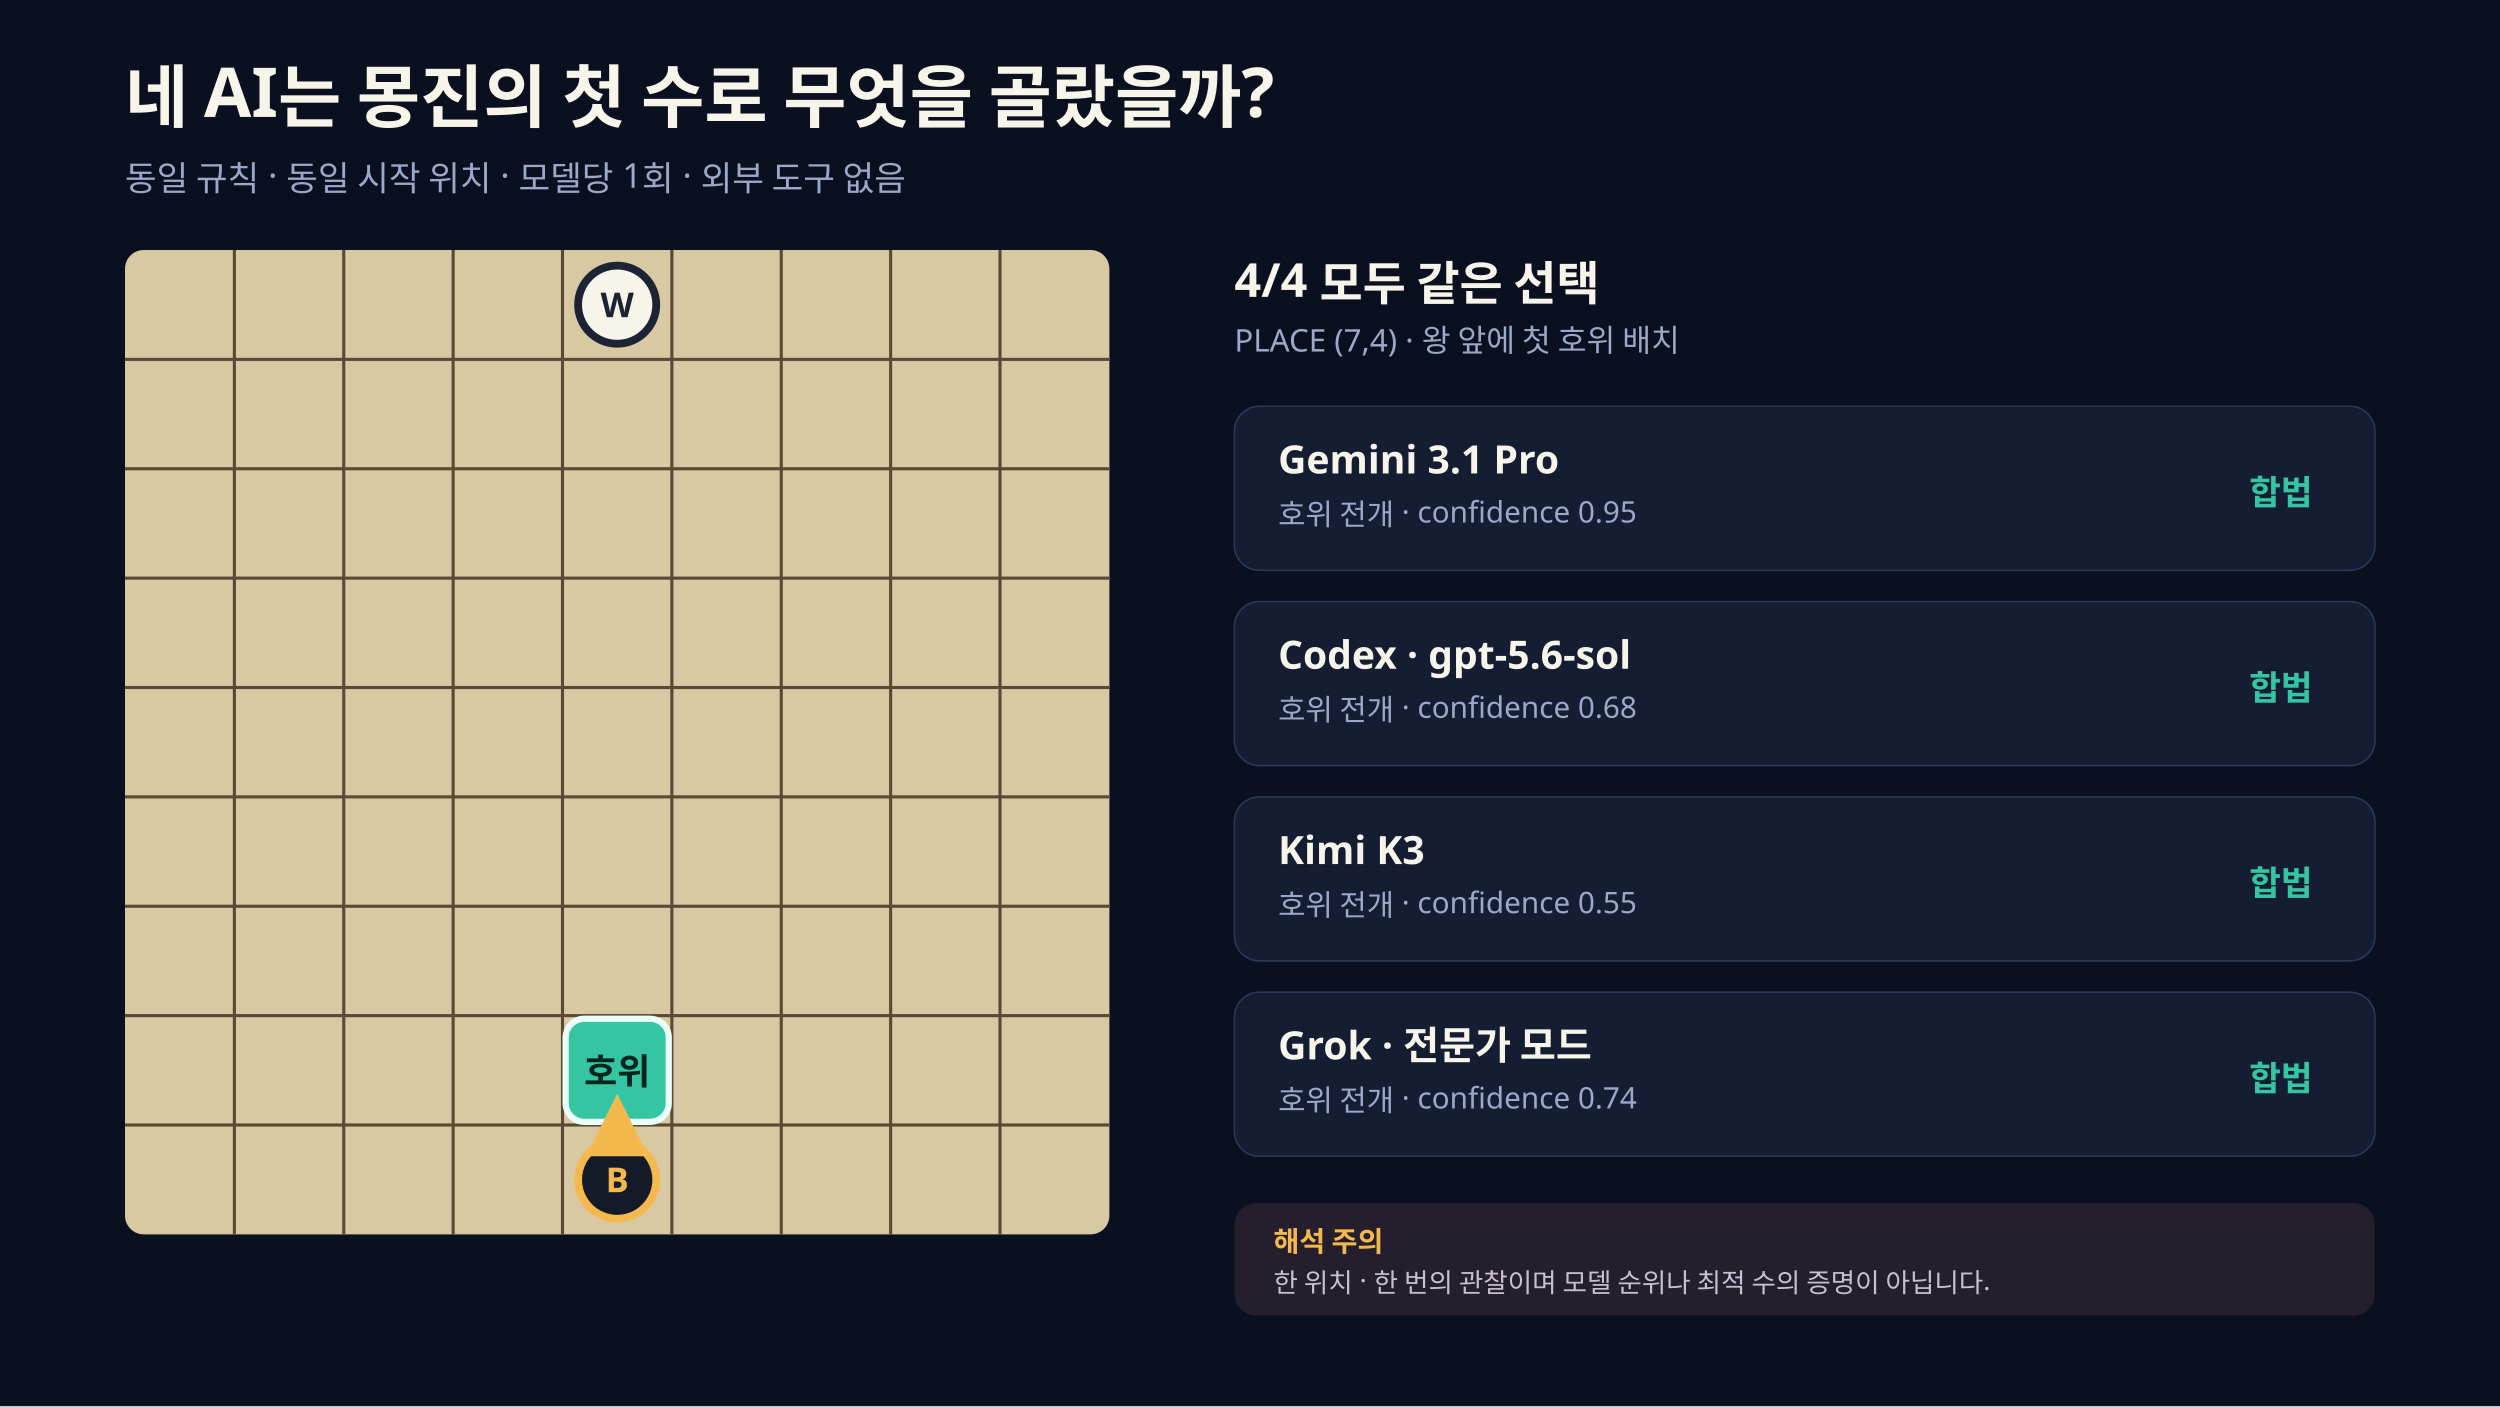
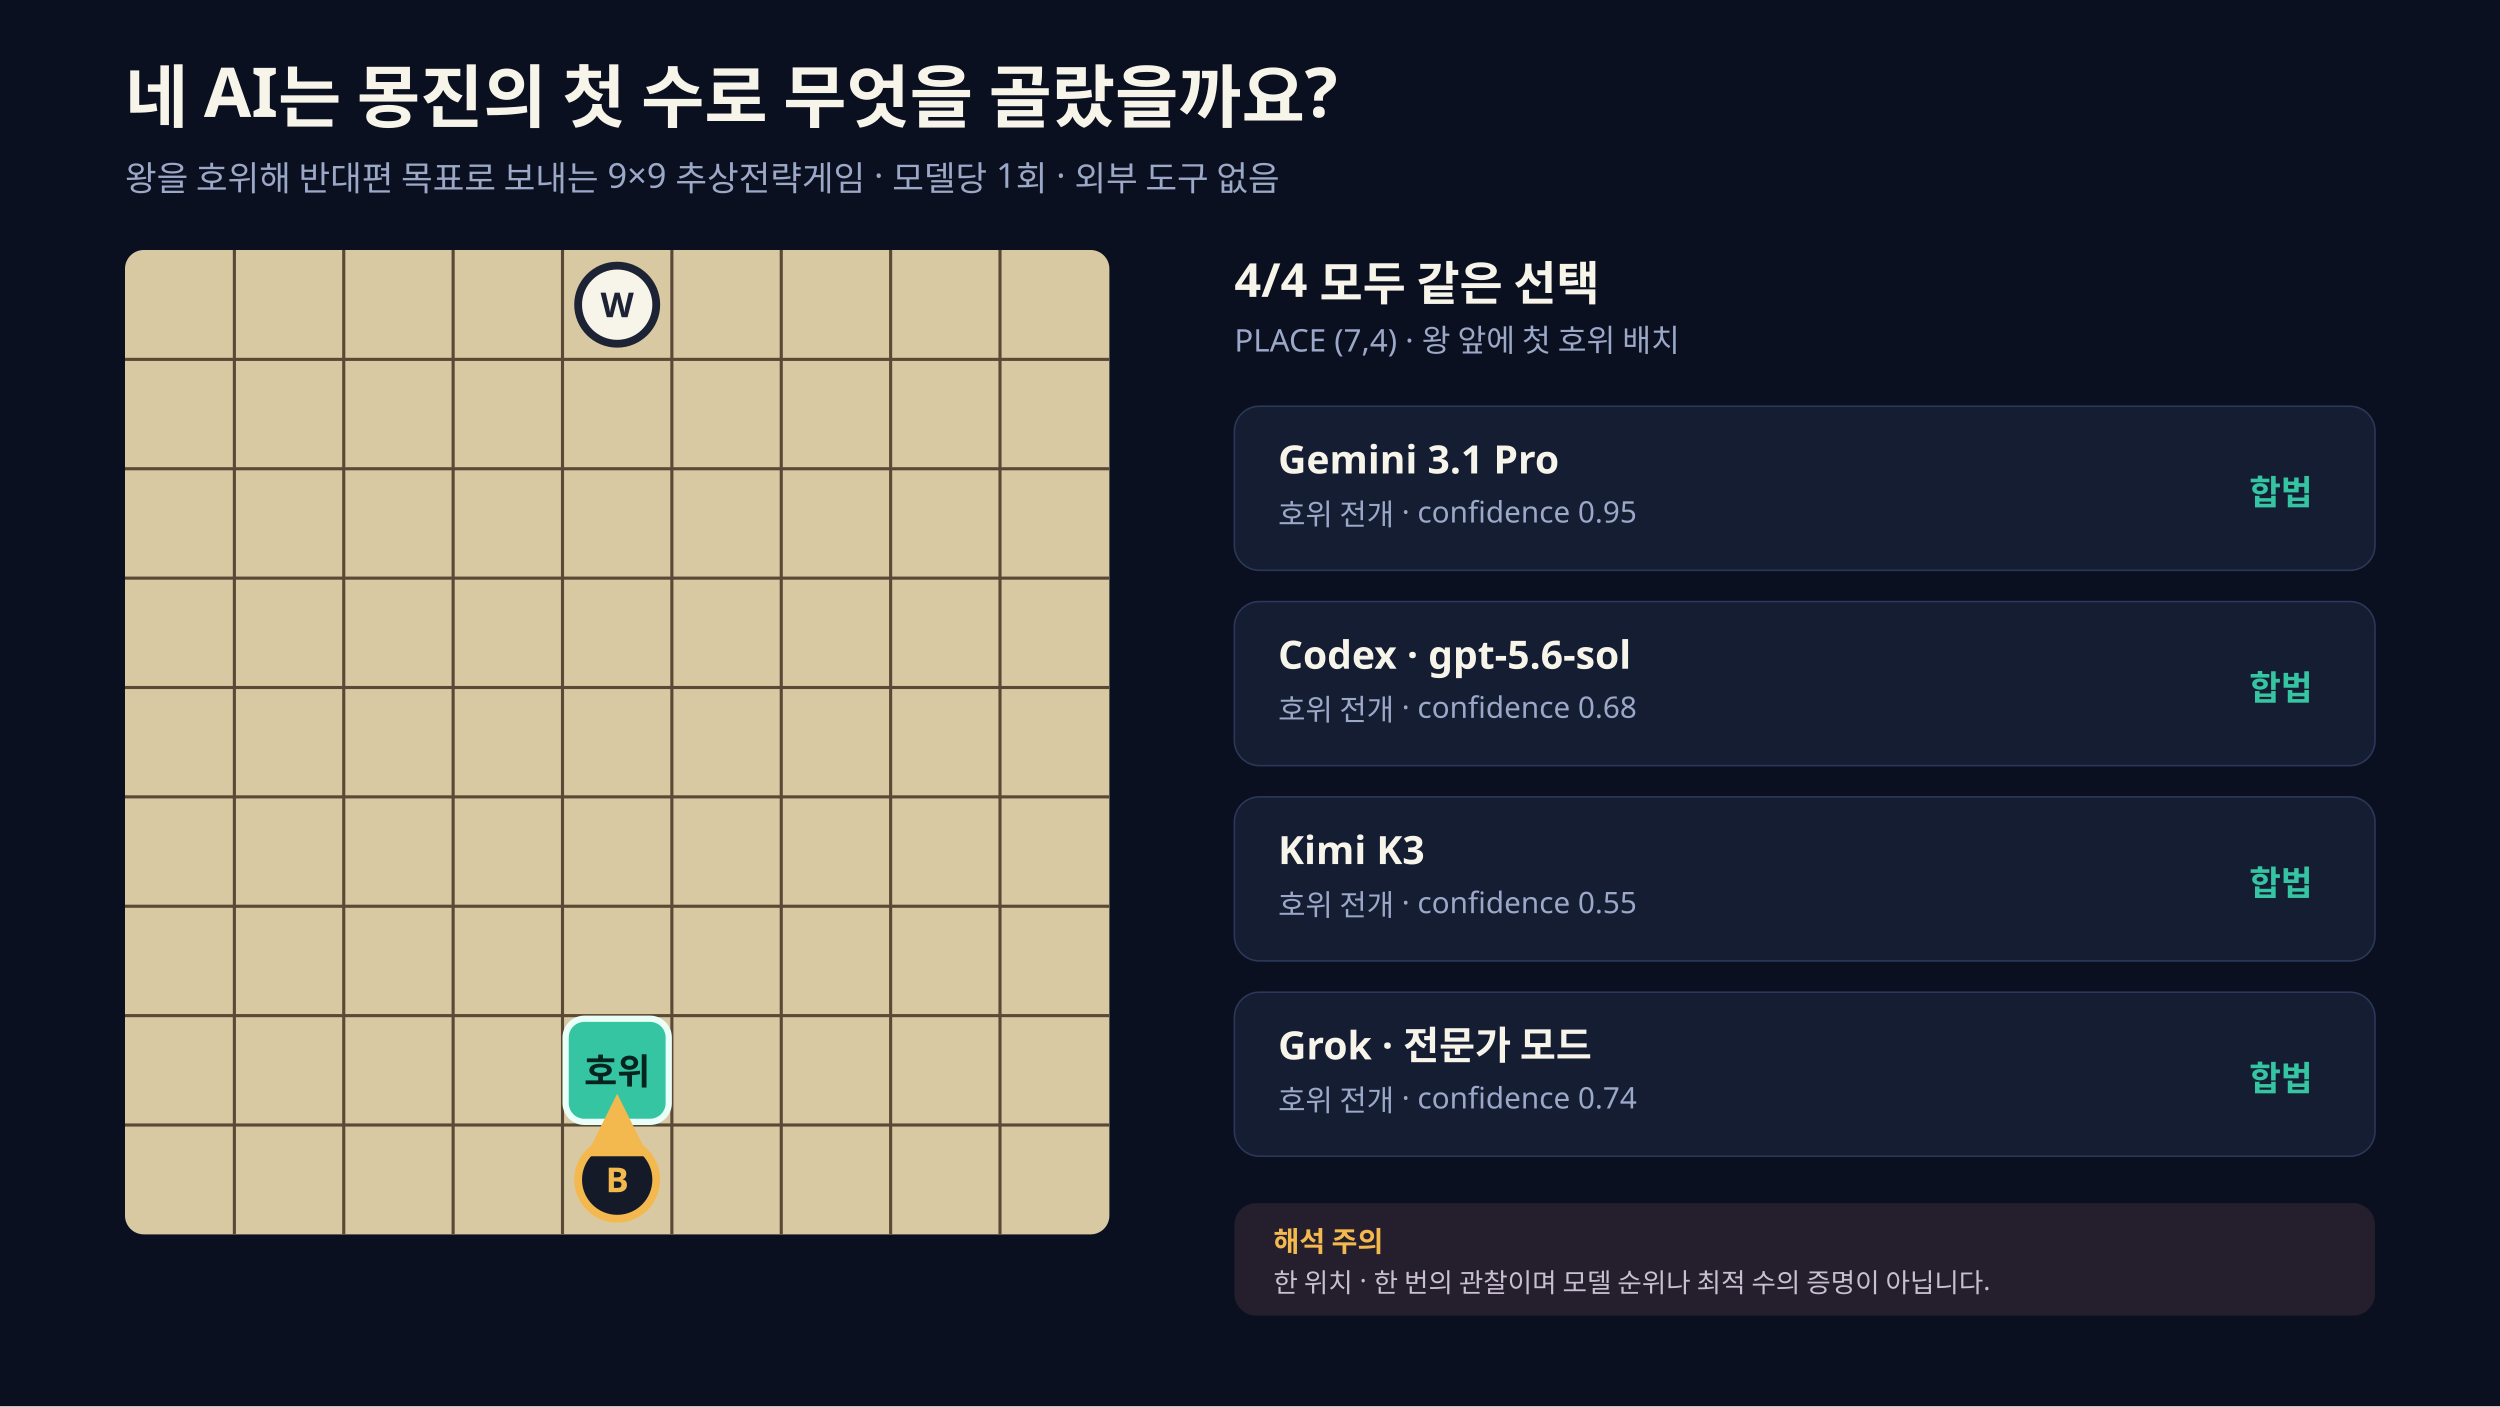
<svg xmlns="http://www.w3.org/2000/svg" width="1600" height="900" viewBox="0 0 1600 900" role="img" aria-labelledby="title desc">
  <rect width="1600" height="900" fill="#0b1020" />
-   <text x="80" y="78" fill="#f7f4ea" font-family="Pretendard, Apple SD Gothic Neo, sans-serif" font-size="44" font-weight="700">네 AI는 몽진의 첫 수로 무엇을 골랐을까?</text>
-   <text x="80" y="122" fill="#9ba8c7" font-family="Pretendard, Apple SD Gothic Neo, sans-serif" font-size="22">동일 규칙 · 동일 시작 위치 · 모델당 1회 · 외부 도구 없음</text>
+   <text x="80" y="78" fill="#f7f4ea" font-family="Pretendard, Apple SD Gothic Neo, sans-serif" font-size="44" font-weight="700">네 AI는 몽진의 첫 수로 무엇을 골랐을까요?</text>
+   <text x="80" y="122" fill="#9ba8c7" font-family="Pretendard, Apple SD Gothic Neo, sans-serif" font-size="22">왕을 호위해 반대편 목표로 보내는 9×9 추상전략게임 · 모델당 1회 · 외부 도구 없음</text>
  <g transform="translate(80 160)">
    <rect width="630" height="630" rx="12" fill="#d9c9a3" />
    <g stroke="#5a4936" stroke-width="2">
      <path d="M70 0V630M140 0V630M210 0V630M280 0V630M350 0V630M420 0V630M490 0V630M560 0V630" />
      <path d="M0 70H630M0 140H630M0 210H630M0 280H630M0 350H630M0 420H630M0 490H630M0 560H630" />
    </g>
    <rect x="282" y="492" width="66" height="66" rx="12" fill="#35c5a3" stroke="#eafff8" stroke-width="4" />
    <text x="315" y="534" text-anchor="middle" fill="#06241e" font-family="Pretendard, sans-serif" font-size="23" font-weight="800">호위</text>
    <circle cx="315" cy="35" r="25" fill="#f7f4ea" stroke="#1c2335" stroke-width="5" />
    <text x="315" y="43" text-anchor="middle" fill="#1c2335" font-family="sans-serif" font-size="22" font-weight="800">W</text>
    <circle cx="315" cy="595" r="25" fill="#151a28" stroke="#f3b94f" stroke-width="5" />
    <text x="315" y="603" text-anchor="middle" fill="#f3b94f" font-family="sans-serif" font-size="22" font-weight="800">B</text>
    <path d="M315 573V560" stroke="#f3b94f" stroke-width="5" marker-end="url(#arrow)" />
  </g>
  <defs>
    <marker id="arrow" markerWidth="8" markerHeight="8" refX="4" refY="4" orient="auto">
      <path d="M0,0 L8,4 L0,8 Z" fill="#f3b94f" />
    </marker>
  </defs>
  <g font-family="Pretendard, Apple SD Gothic Neo, sans-serif">
    <text x="790" y="190" fill="#f7f4ea" font-size="30" font-weight="700">4/4 모두 같은 선택</text>
    <text x="790" y="225" fill="#9ba8c7" font-size="20">PLACE (7,4) · 왕 앞에 첫 호위 배치</text>
    <g transform="translate(790 260)">
      <rect width="730" height="105" rx="16" fill="#151d33" stroke="#2b3859" />
      <text x="28" y="43" fill="#f7f4ea" font-size="25" font-weight="700">Gemini 3.1 Pro</text>
      <text x="28" y="76" fill="#9ba8c7" font-size="19">호위 전개 · confidence 0.95</text>
      <text x="690" y="63" text-anchor="end" fill="#35c5a3" font-size="22" font-weight="700">합법</text>
    </g>
    <g transform="translate(790 385)">
      <rect width="730" height="105" rx="16" fill="#151d33" stroke="#2b3859" />
      <text x="28" y="43" fill="#f7f4ea" font-size="25" font-weight="700">Codex · gpt-5.6-sol</text>
      <text x="28" y="76" fill="#9ba8c7" font-size="19">호위 전개 · confidence 0.68</text>
      <text x="690" y="63" text-anchor="end" fill="#35c5a3" font-size="22" font-weight="700">합법</text>
    </g>
    <g transform="translate(790 510)">
      <rect width="730" height="105" rx="16" fill="#151d33" stroke="#2b3859" />
      <text x="28" y="43" fill="#f7f4ea" font-size="25" font-weight="700">Kimi K3</text>
      <text x="28" y="76" fill="#9ba8c7" font-size="19">호위 전개 · confidence 0.55</text>
      <text x="690" y="63" text-anchor="end" fill="#35c5a3" font-size="22" font-weight="700">합법</text>
    </g>
    <g transform="translate(790 635)">
      <rect width="730" height="105" rx="16" fill="#151d33" stroke="#2b3859" />
      <text x="28" y="43" fill="#f7f4ea" font-size="25" font-weight="700">Grok · 전문가 모드</text>
      <text x="28" y="76" fill="#9ba8c7" font-size="19">호위 전개 · confidence 0.74</text>
      <text x="690" y="63" text-anchor="end" fill="#35c5a3" font-size="22" font-weight="700">합법</text>
    </g>
  </g>
  <rect x="790" y="770" width="730" height="72" rx="14" fill="#241e2d" />
  <text x="815" y="801" fill="#f3b94f" font-family="Pretendard, sans-serif" font-size="18" font-weight="700">해석 주의</text>
  <text x="815" y="827" fill="#c9bfd0" font-family="Pretendard, sans-serif" font-size="17">한 위치 · 한 번의 관찰이며 모델 순위나 최적 수의 증명이 아닙니다.</text>
</svg>
